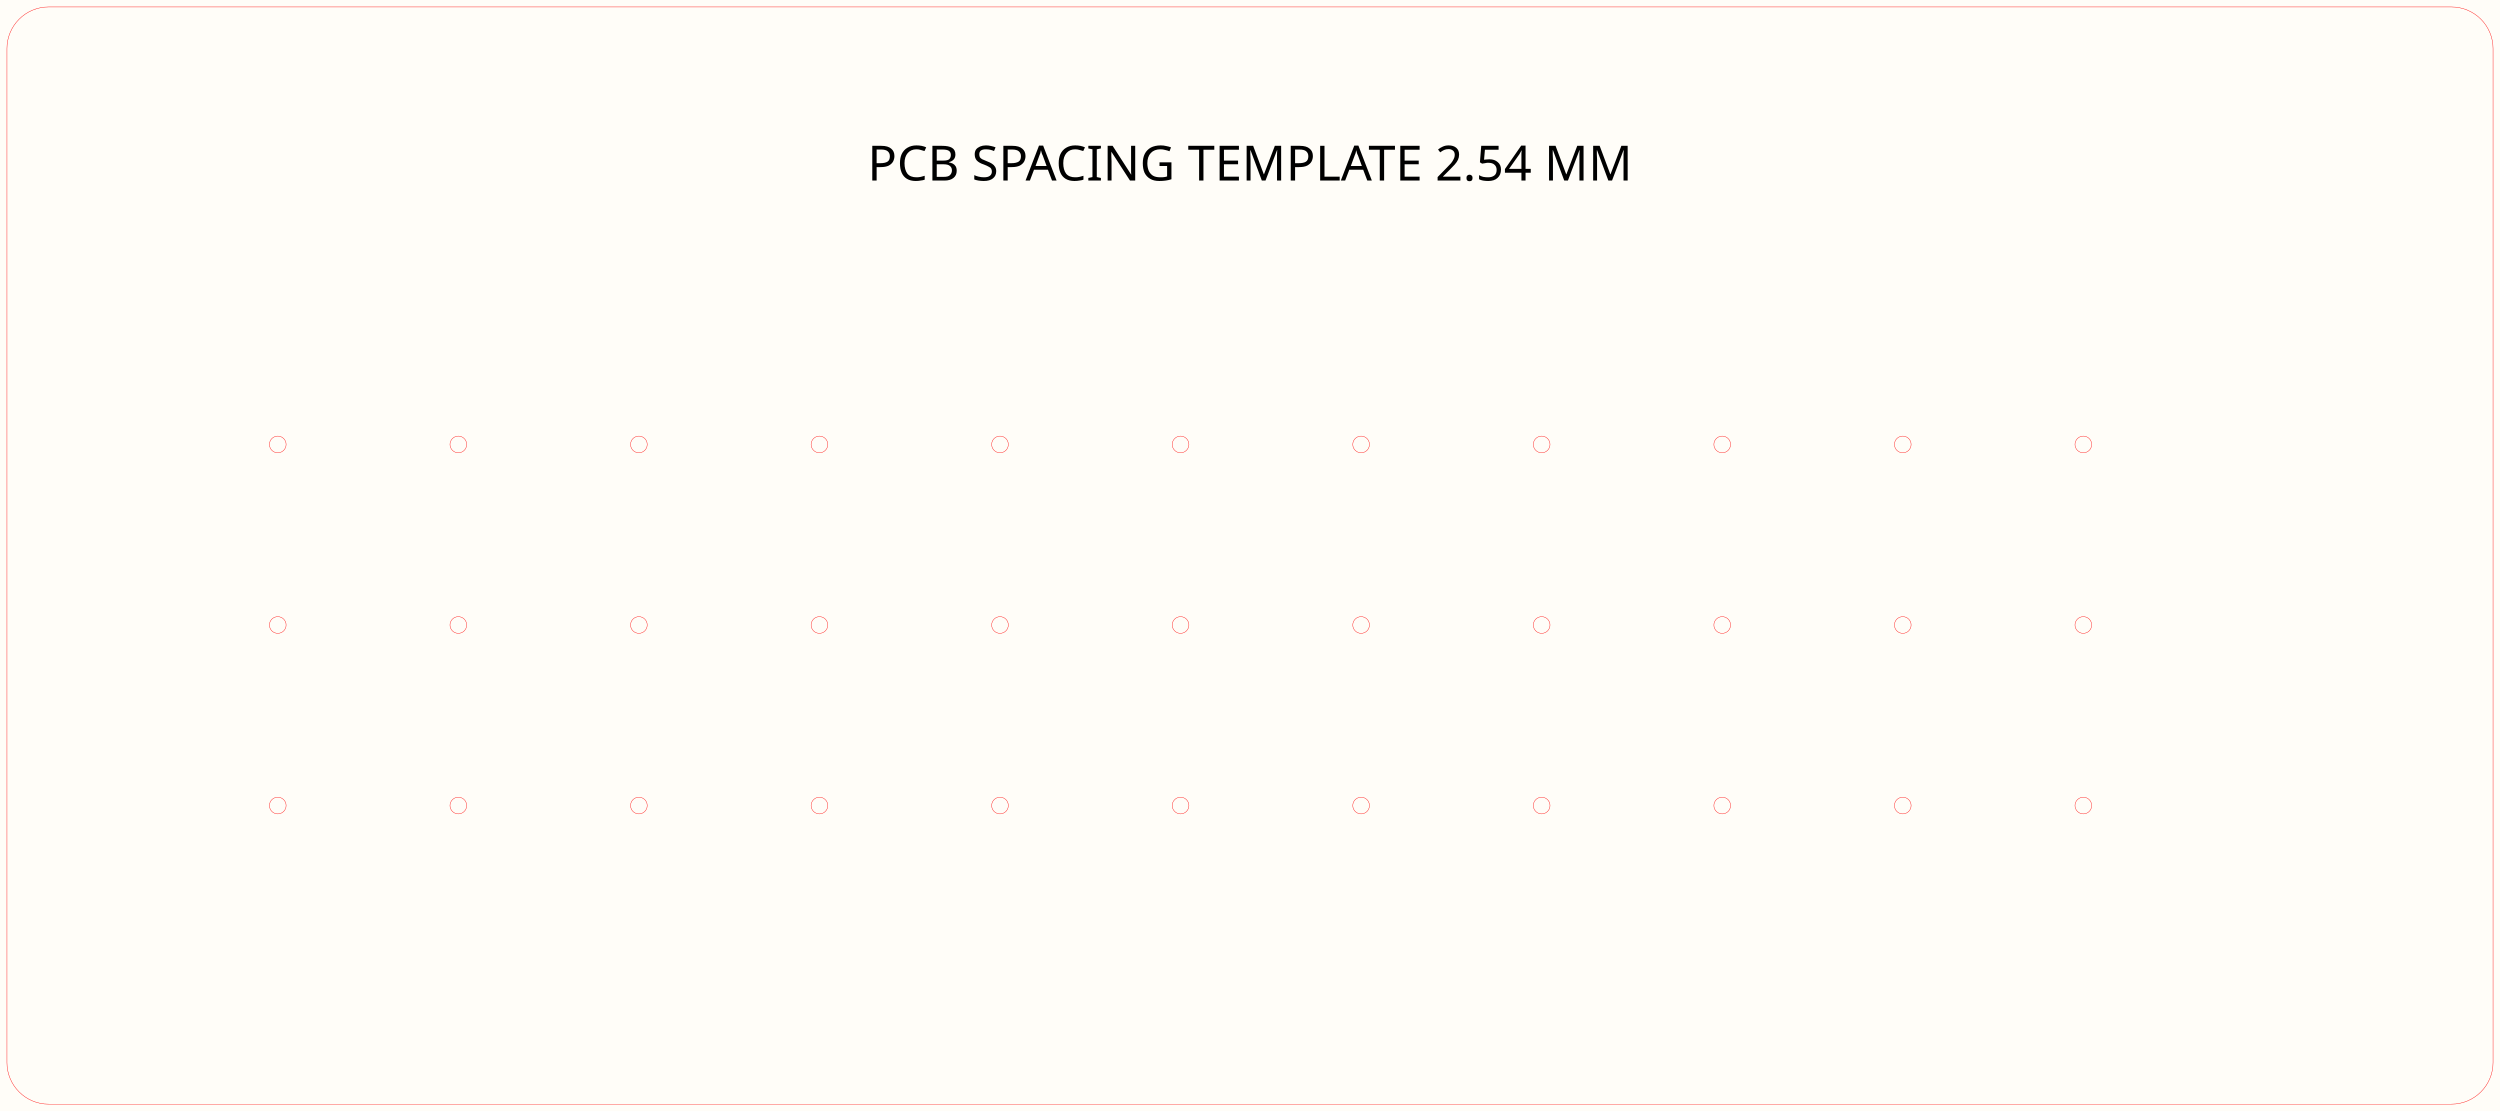
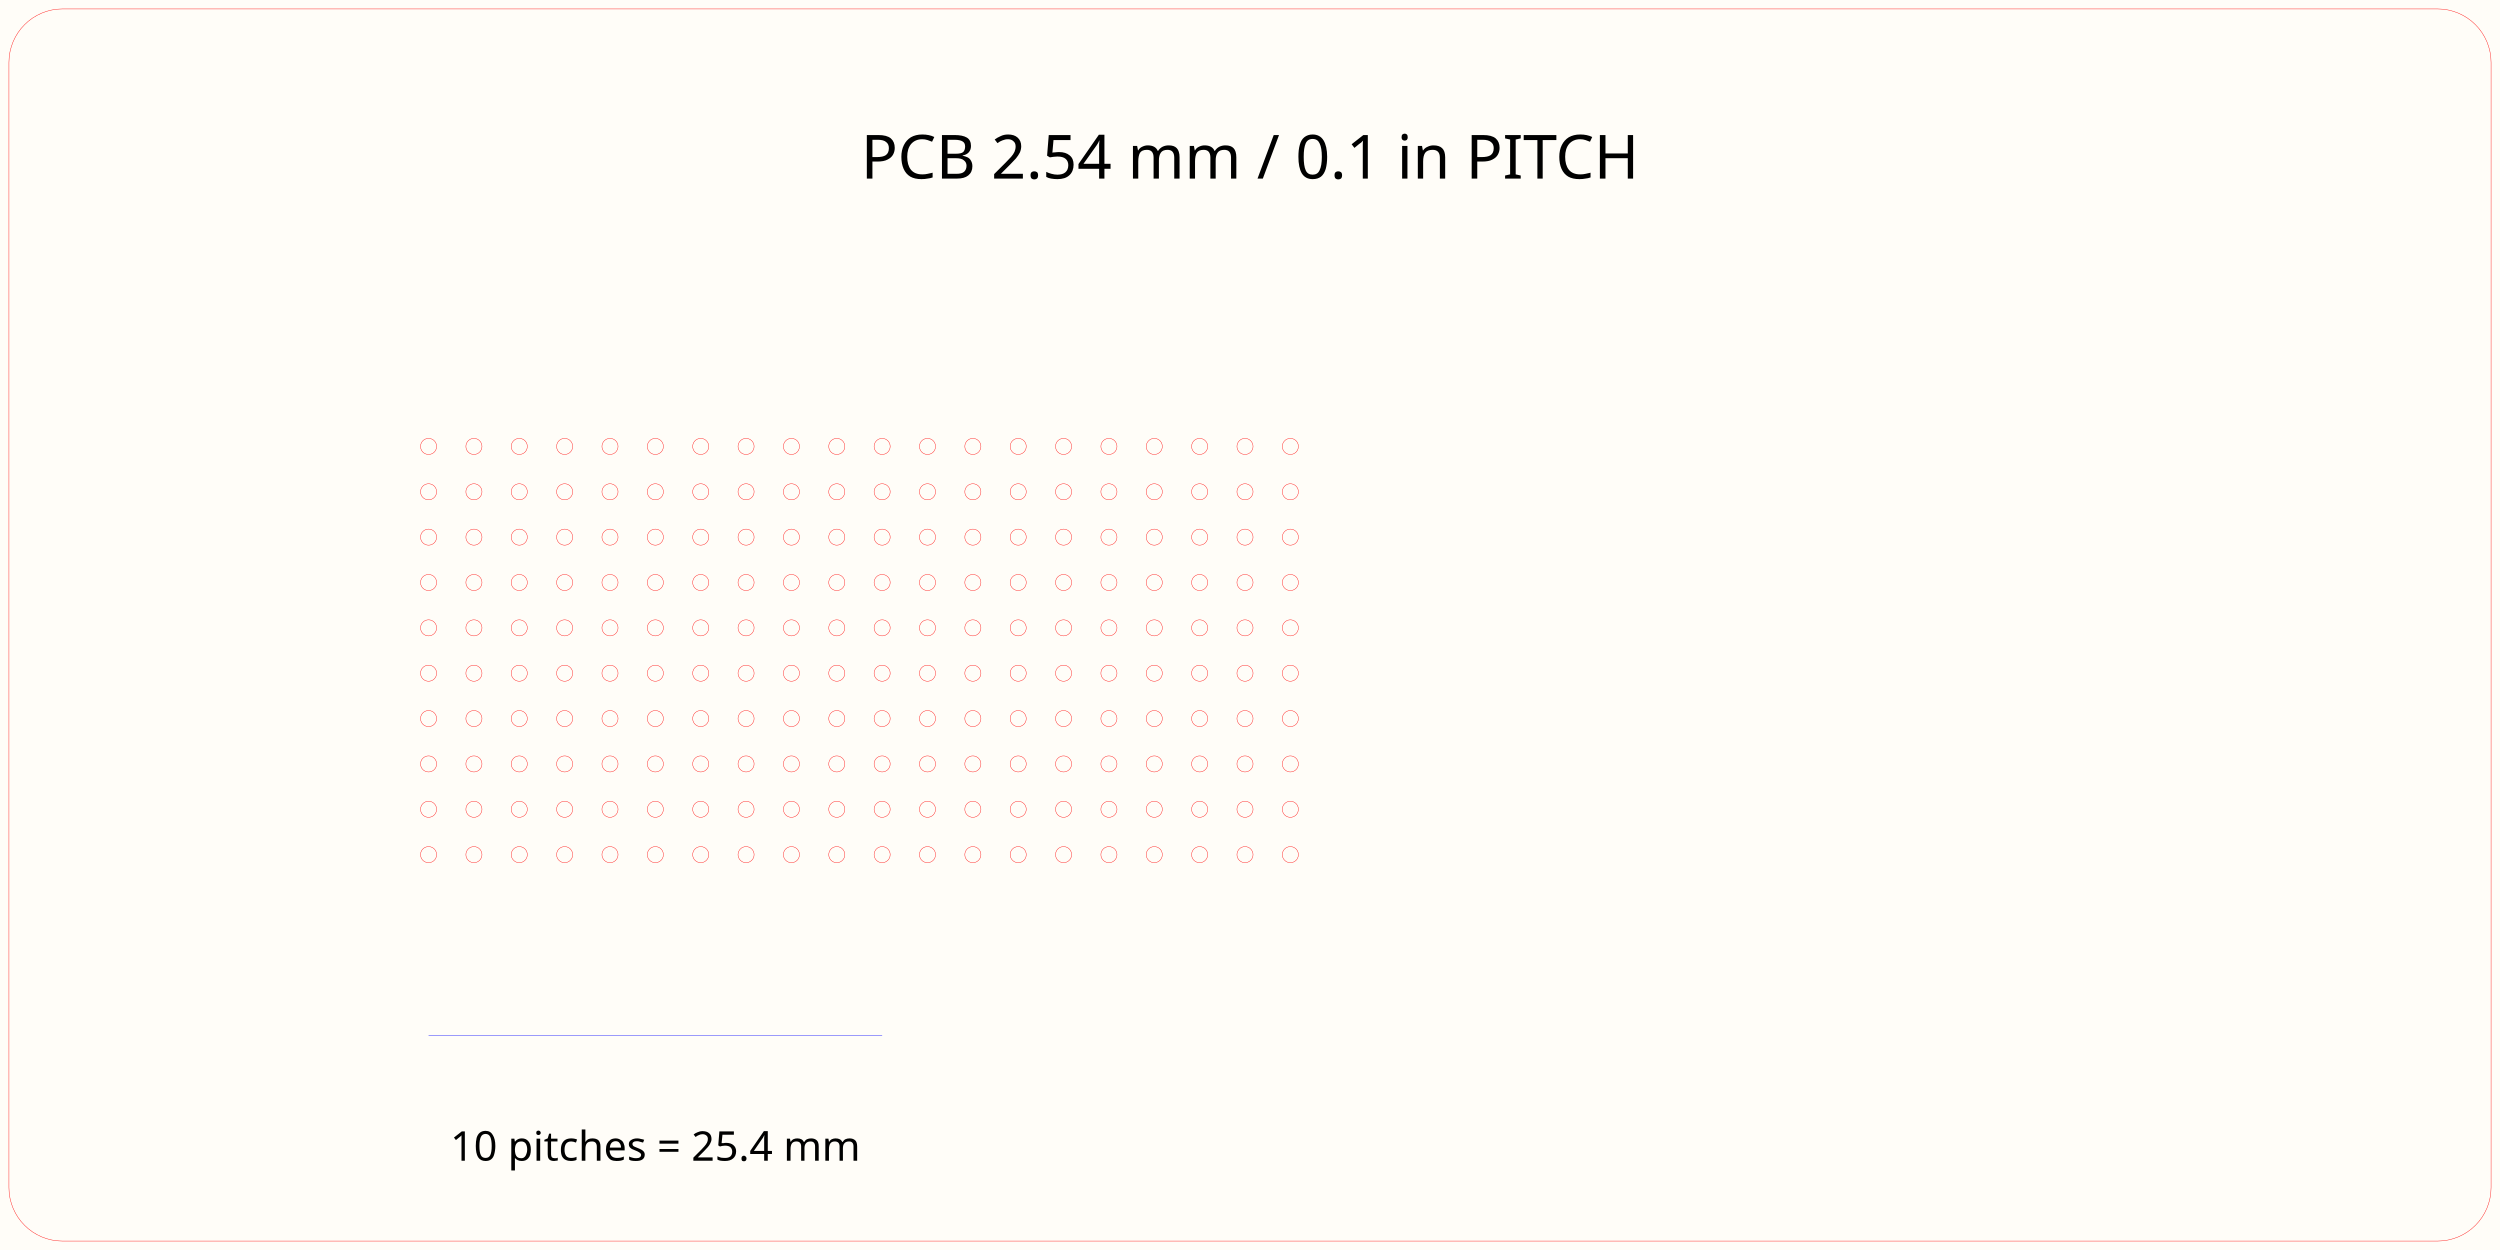
- <svg xmlns="http://www.w3.org/2000/svg" width="640" height="284.444" viewBox="0 0 180 80">
-   <rect x="0" y="0" width="180" height="80" fill="#fffdf8" />
+ <svg xmlns="http://www.w3.org/2000/svg" width="640" height="320" viewBox="0 0 140 70">
+   <rect x="0" y="0" width="140" height="70" fill="#fffdf8" />
  <g id="cut" aria-label="CUT">
-     <rect x="0.5" y="0.5" width="179" height="79" rx="3" ry="3" fill="none" stroke="#ff0000" stroke-width="0.1" vector-effect="non-scaling-stroke" data-operation="CUT" data-closed="true" />
-     <circle cx="20" cy="32" r="0.6" fill="none" stroke="#ff0000" stroke-width="0.1" vector-effect="non-scaling-stroke" data-operation="CUT" data-closed="true" />
-     <circle cx="20" cy="45" r="0.6" fill="none" stroke="#ff0000" stroke-width="0.1" vector-effect="non-scaling-stroke" data-operation="CUT" data-closed="true" />
-     <circle cx="20" cy="58" r="0.6" fill="none" stroke="#ff0000" stroke-width="0.1" vector-effect="non-scaling-stroke" data-operation="CUT" data-closed="true" />
-     <circle cx="33" cy="32" r="0.6" fill="none" stroke="#ff0000" stroke-width="0.1" vector-effect="non-scaling-stroke" data-operation="CUT" data-closed="true" />
-     <circle cx="33" cy="45" r="0.6" fill="none" stroke="#ff0000" stroke-width="0.1" vector-effect="non-scaling-stroke" data-operation="CUT" data-closed="true" />
-     <circle cx="33" cy="58" r="0.6" fill="none" stroke="#ff0000" stroke-width="0.1" vector-effect="non-scaling-stroke" data-operation="CUT" data-closed="true" />
-     <circle cx="46" cy="32" r="0.6" fill="none" stroke="#ff0000" stroke-width="0.1" vector-effect="non-scaling-stroke" data-operation="CUT" data-closed="true" />
-     <circle cx="46" cy="45" r="0.6" fill="none" stroke="#ff0000" stroke-width="0.1" vector-effect="non-scaling-stroke" data-operation="CUT" data-closed="true" />
-     <circle cx="46" cy="58" r="0.6" fill="none" stroke="#ff0000" stroke-width="0.1" vector-effect="non-scaling-stroke" data-operation="CUT" data-closed="true" />
-     <circle cx="59" cy="32" r="0.6" fill="none" stroke="#ff0000" stroke-width="0.1" vector-effect="non-scaling-stroke" data-operation="CUT" data-closed="true" />
-     <circle cx="59" cy="45" r="0.6" fill="none" stroke="#ff0000" stroke-width="0.1" vector-effect="non-scaling-stroke" data-operation="CUT" data-closed="true" />
-     <circle cx="59" cy="58" r="0.6" fill="none" stroke="#ff0000" stroke-width="0.1" vector-effect="non-scaling-stroke" data-operation="CUT" data-closed="true" />
-     <circle cx="72" cy="32" r="0.6" fill="none" stroke="#ff0000" stroke-width="0.1" vector-effect="non-scaling-stroke" data-operation="CUT" data-closed="true" />
-     <circle cx="72" cy="45" r="0.6" fill="none" stroke="#ff0000" stroke-width="0.1" vector-effect="non-scaling-stroke" data-operation="CUT" data-closed="true" />
-     <circle cx="72" cy="58" r="0.6" fill="none" stroke="#ff0000" stroke-width="0.1" vector-effect="non-scaling-stroke" data-operation="CUT" data-closed="true" />
-     <circle cx="85" cy="32" r="0.6" fill="none" stroke="#ff0000" stroke-width="0.1" vector-effect="non-scaling-stroke" data-operation="CUT" data-closed="true" />
-     <circle cx="85" cy="45" r="0.6" fill="none" stroke="#ff0000" stroke-width="0.1" vector-effect="non-scaling-stroke" data-operation="CUT" data-closed="true" />
-     <circle cx="85" cy="58" r="0.6" fill="none" stroke="#ff0000" stroke-width="0.1" vector-effect="non-scaling-stroke" data-operation="CUT" data-closed="true" />
-     <circle cx="98" cy="32" r="0.6" fill="none" stroke="#ff0000" stroke-width="0.1" vector-effect="non-scaling-stroke" data-operation="CUT" data-closed="true" />
-     <circle cx="98" cy="45" r="0.6" fill="none" stroke="#ff0000" stroke-width="0.1" vector-effect="non-scaling-stroke" data-operation="CUT" data-closed="true" />
-     <circle cx="98" cy="58" r="0.6" fill="none" stroke="#ff0000" stroke-width="0.1" vector-effect="non-scaling-stroke" data-operation="CUT" data-closed="true" />
-     <circle cx="111" cy="32" r="0.6" fill="none" stroke="#ff0000" stroke-width="0.1" vector-effect="non-scaling-stroke" data-operation="CUT" data-closed="true" />
-     <circle cx="111" cy="45" r="0.6" fill="none" stroke="#ff0000" stroke-width="0.1" vector-effect="non-scaling-stroke" data-operation="CUT" data-closed="true" />
-     <circle cx="111" cy="58" r="0.6" fill="none" stroke="#ff0000" stroke-width="0.1" vector-effect="non-scaling-stroke" data-operation="CUT" data-closed="true" />
-     <circle cx="124" cy="32" r="0.6" fill="none" stroke="#ff0000" stroke-width="0.1" vector-effect="non-scaling-stroke" data-operation="CUT" data-closed="true" />
-     <circle cx="124" cy="45" r="0.6" fill="none" stroke="#ff0000" stroke-width="0.1" vector-effect="non-scaling-stroke" data-operation="CUT" data-closed="true" />
-     <circle cx="124" cy="58" r="0.6" fill="none" stroke="#ff0000" stroke-width="0.1" vector-effect="non-scaling-stroke" data-operation="CUT" data-closed="true" />
-     <circle cx="137" cy="32" r="0.6" fill="none" stroke="#ff0000" stroke-width="0.1" vector-effect="non-scaling-stroke" data-operation="CUT" data-closed="true" />
-     <circle cx="137" cy="45" r="0.6" fill="none" stroke="#ff0000" stroke-width="0.1" vector-effect="non-scaling-stroke" data-operation="CUT" data-closed="true" />
-     <circle cx="137" cy="58" r="0.6" fill="none" stroke="#ff0000" stroke-width="0.1" vector-effect="non-scaling-stroke" data-operation="CUT" data-closed="true" />
-     <circle cx="150" cy="32" r="0.6" fill="none" stroke="#ff0000" stroke-width="0.1" vector-effect="non-scaling-stroke" data-operation="CUT" data-closed="true" />
-     <circle cx="150" cy="45" r="0.6" fill="none" stroke="#ff0000" stroke-width="0.1" vector-effect="non-scaling-stroke" data-operation="CUT" data-closed="true" />
-     <circle cx="150" cy="58" r="0.6" fill="none" stroke="#ff0000" stroke-width="0.1" vector-effect="non-scaling-stroke" data-operation="CUT" data-closed="true" />
+     <rect x="0.5" y="0.5" width="139" height="69" rx="3" ry="3" fill="none" stroke="#ff0000" stroke-width="0.1" vector-effect="non-scaling-stroke" data-operation="CUT" data-closed="true" />
+     <circle cx="24" cy="25" r="0.45" fill="none" stroke="#ff0000" stroke-width="0.1" vector-effect="non-scaling-stroke" data-operation="CUT" data-closed="true" />
+     <circle cx="24" cy="27.54" r="0.45" fill="none" stroke="#ff0000" stroke-width="0.1" vector-effect="non-scaling-stroke" data-operation="CUT" data-closed="true" />
+     <circle cx="24" cy="30.08" r="0.45" fill="none" stroke="#ff0000" stroke-width="0.1" vector-effect="non-scaling-stroke" data-operation="CUT" data-closed="true" />
+     <circle cx="24" cy="32.62" r="0.45" fill="none" stroke="#ff0000" stroke-width="0.1" vector-effect="non-scaling-stroke" data-operation="CUT" data-closed="true" />
+     <circle cx="24" cy="35.16" r="0.45" fill="none" stroke="#ff0000" stroke-width="0.1" vector-effect="non-scaling-stroke" data-operation="CUT" data-closed="true" />
+     <circle cx="24" cy="37.7" r="0.45" fill="none" stroke="#ff0000" stroke-width="0.1" vector-effect="non-scaling-stroke" data-operation="CUT" data-closed="true" />
+     <circle cx="24" cy="40.24" r="0.45" fill="none" stroke="#ff0000" stroke-width="0.1" vector-effect="non-scaling-stroke" data-operation="CUT" data-closed="true" />
+     <circle cx="24" cy="42.78" r="0.45" fill="none" stroke="#ff0000" stroke-width="0.1" vector-effect="non-scaling-stroke" data-operation="CUT" data-closed="true" />
+     <circle cx="24" cy="45.32" r="0.45" fill="none" stroke="#ff0000" stroke-width="0.1" vector-effect="non-scaling-stroke" data-operation="CUT" data-closed="true" />
+     <circle cx="24" cy="47.86" r="0.45" fill="none" stroke="#ff0000" stroke-width="0.1" vector-effect="non-scaling-stroke" data-operation="CUT" data-closed="true" />
+     <circle cx="26.54" cy="25" r="0.45" fill="none" stroke="#ff0000" stroke-width="0.1" vector-effect="non-scaling-stroke" data-operation="CUT" data-closed="true" />
+     <circle cx="26.54" cy="27.54" r="0.45" fill="none" stroke="#ff0000" stroke-width="0.1" vector-effect="non-scaling-stroke" data-operation="CUT" data-closed="true" />
+     <circle cx="26.54" cy="30.08" r="0.45" fill="none" stroke="#ff0000" stroke-width="0.1" vector-effect="non-scaling-stroke" data-operation="CUT" data-closed="true" />
+     <circle cx="26.54" cy="32.62" r="0.45" fill="none" stroke="#ff0000" stroke-width="0.1" vector-effect="non-scaling-stroke" data-operation="CUT" data-closed="true" />
+     <circle cx="26.54" cy="35.16" r="0.45" fill="none" stroke="#ff0000" stroke-width="0.1" vector-effect="non-scaling-stroke" data-operation="CUT" data-closed="true" />
+     <circle cx="26.54" cy="37.7" r="0.45" fill="none" stroke="#ff0000" stroke-width="0.1" vector-effect="non-scaling-stroke" data-operation="CUT" data-closed="true" />
+     <circle cx="26.54" cy="40.24" r="0.45" fill="none" stroke="#ff0000" stroke-width="0.1" vector-effect="non-scaling-stroke" data-operation="CUT" data-closed="true" />
+     <circle cx="26.54" cy="42.78" r="0.45" fill="none" stroke="#ff0000" stroke-width="0.1" vector-effect="non-scaling-stroke" data-operation="CUT" data-closed="true" />
+     <circle cx="26.54" cy="45.32" r="0.45" fill="none" stroke="#ff0000" stroke-width="0.1" vector-effect="non-scaling-stroke" data-operation="CUT" data-closed="true" />
+     <circle cx="26.54" cy="47.86" r="0.45" fill="none" stroke="#ff0000" stroke-width="0.1" vector-effect="non-scaling-stroke" data-operation="CUT" data-closed="true" />
+     <circle cx="29.08" cy="25" r="0.45" fill="none" stroke="#ff0000" stroke-width="0.1" vector-effect="non-scaling-stroke" data-operation="CUT" data-closed="true" />
+     <circle cx="29.08" cy="27.54" r="0.45" fill="none" stroke="#ff0000" stroke-width="0.1" vector-effect="non-scaling-stroke" data-operation="CUT" data-closed="true" />
+     <circle cx="29.08" cy="30.08" r="0.45" fill="none" stroke="#ff0000" stroke-width="0.1" vector-effect="non-scaling-stroke" data-operation="CUT" data-closed="true" />
+     <circle cx="29.08" cy="32.62" r="0.45" fill="none" stroke="#ff0000" stroke-width="0.1" vector-effect="non-scaling-stroke" data-operation="CUT" data-closed="true" />
+     <circle cx="29.08" cy="35.16" r="0.45" fill="none" stroke="#ff0000" stroke-width="0.1" vector-effect="non-scaling-stroke" data-operation="CUT" data-closed="true" />
+     <circle cx="29.08" cy="37.7" r="0.45" fill="none" stroke="#ff0000" stroke-width="0.1" vector-effect="non-scaling-stroke" data-operation="CUT" data-closed="true" />
+     <circle cx="29.08" cy="40.24" r="0.45" fill="none" stroke="#ff0000" stroke-width="0.1" vector-effect="non-scaling-stroke" data-operation="CUT" data-closed="true" />
+     <circle cx="29.08" cy="42.78" r="0.45" fill="none" stroke="#ff0000" stroke-width="0.1" vector-effect="non-scaling-stroke" data-operation="CUT" data-closed="true" />
+     <circle cx="29.08" cy="45.32" r="0.45" fill="none" stroke="#ff0000" stroke-width="0.1" vector-effect="non-scaling-stroke" data-operation="CUT" data-closed="true" />
+     <circle cx="29.08" cy="47.86" r="0.45" fill="none" stroke="#ff0000" stroke-width="0.1" vector-effect="non-scaling-stroke" data-operation="CUT" data-closed="true" />
+     <circle cx="31.62" cy="25" r="0.45" fill="none" stroke="#ff0000" stroke-width="0.1" vector-effect="non-scaling-stroke" data-operation="CUT" data-closed="true" />
+     <circle cx="31.62" cy="27.54" r="0.45" fill="none" stroke="#ff0000" stroke-width="0.1" vector-effect="non-scaling-stroke" data-operation="CUT" data-closed="true" />
+     <circle cx="31.62" cy="30.08" r="0.45" fill="none" stroke="#ff0000" stroke-width="0.1" vector-effect="non-scaling-stroke" data-operation="CUT" data-closed="true" />
+     <circle cx="31.62" cy="32.62" r="0.45" fill="none" stroke="#ff0000" stroke-width="0.1" vector-effect="non-scaling-stroke" data-operation="CUT" data-closed="true" />
+     <circle cx="31.62" cy="35.16" r="0.45" fill="none" stroke="#ff0000" stroke-width="0.1" vector-effect="non-scaling-stroke" data-operation="CUT" data-closed="true" />
+     <circle cx="31.62" cy="37.7" r="0.45" fill="none" stroke="#ff0000" stroke-width="0.1" vector-effect="non-scaling-stroke" data-operation="CUT" data-closed="true" />
+     <circle cx="31.62" cy="40.24" r="0.45" fill="none" stroke="#ff0000" stroke-width="0.1" vector-effect="non-scaling-stroke" data-operation="CUT" data-closed="true" />
+     <circle cx="31.62" cy="42.78" r="0.45" fill="none" stroke="#ff0000" stroke-width="0.1" vector-effect="non-scaling-stroke" data-operation="CUT" data-closed="true" />
+     <circle cx="31.62" cy="45.32" r="0.45" fill="none" stroke="#ff0000" stroke-width="0.1" vector-effect="non-scaling-stroke" data-operation="CUT" data-closed="true" />
+     <circle cx="31.62" cy="47.86" r="0.45" fill="none" stroke="#ff0000" stroke-width="0.1" vector-effect="non-scaling-stroke" data-operation="CUT" data-closed="true" />
+     <circle cx="34.16" cy="25" r="0.45" fill="none" stroke="#ff0000" stroke-width="0.1" vector-effect="non-scaling-stroke" data-operation="CUT" data-closed="true" />
+     <circle cx="34.16" cy="27.54" r="0.45" fill="none" stroke="#ff0000" stroke-width="0.1" vector-effect="non-scaling-stroke" data-operation="CUT" data-closed="true" />
+     <circle cx="34.16" cy="30.08" r="0.45" fill="none" stroke="#ff0000" stroke-width="0.1" vector-effect="non-scaling-stroke" data-operation="CUT" data-closed="true" />
+     <circle cx="34.16" cy="32.62" r="0.45" fill="none" stroke="#ff0000" stroke-width="0.1" vector-effect="non-scaling-stroke" data-operation="CUT" data-closed="true" />
+     <circle cx="34.16" cy="35.16" r="0.45" fill="none" stroke="#ff0000" stroke-width="0.1" vector-effect="non-scaling-stroke" data-operation="CUT" data-closed="true" />
+     <circle cx="34.16" cy="37.7" r="0.45" fill="none" stroke="#ff0000" stroke-width="0.1" vector-effect="non-scaling-stroke" data-operation="CUT" data-closed="true" />
+     <circle cx="34.16" cy="40.24" r="0.45" fill="none" stroke="#ff0000" stroke-width="0.1" vector-effect="non-scaling-stroke" data-operation="CUT" data-closed="true" />
+     <circle cx="34.16" cy="42.78" r="0.45" fill="none" stroke="#ff0000" stroke-width="0.1" vector-effect="non-scaling-stroke" data-operation="CUT" data-closed="true" />
+     <circle cx="34.16" cy="45.32" r="0.45" fill="none" stroke="#ff0000" stroke-width="0.1" vector-effect="non-scaling-stroke" data-operation="CUT" data-closed="true" />
+     <circle cx="34.16" cy="47.86" r="0.45" fill="none" stroke="#ff0000" stroke-width="0.1" vector-effect="non-scaling-stroke" data-operation="CUT" data-closed="true" />
+     <circle cx="36.7" cy="25" r="0.45" fill="none" stroke="#ff0000" stroke-width="0.1" vector-effect="non-scaling-stroke" data-operation="CUT" data-closed="true" />
+     <circle cx="36.7" cy="27.54" r="0.45" fill="none" stroke="#ff0000" stroke-width="0.1" vector-effect="non-scaling-stroke" data-operation="CUT" data-closed="true" />
+     <circle cx="36.7" cy="30.08" r="0.45" fill="none" stroke="#ff0000" stroke-width="0.1" vector-effect="non-scaling-stroke" data-operation="CUT" data-closed="true" />
+     <circle cx="36.7" cy="32.62" r="0.45" fill="none" stroke="#ff0000" stroke-width="0.1" vector-effect="non-scaling-stroke" data-operation="CUT" data-closed="true" />
+     <circle cx="36.7" cy="35.16" r="0.45" fill="none" stroke="#ff0000" stroke-width="0.1" vector-effect="non-scaling-stroke" data-operation="CUT" data-closed="true" />
+     <circle cx="36.7" cy="37.7" r="0.45" fill="none" stroke="#ff0000" stroke-width="0.1" vector-effect="non-scaling-stroke" data-operation="CUT" data-closed="true" />
+     <circle cx="36.7" cy="40.24" r="0.45" fill="none" stroke="#ff0000" stroke-width="0.1" vector-effect="non-scaling-stroke" data-operation="CUT" data-closed="true" />
+     <circle cx="36.7" cy="42.78" r="0.45" fill="none" stroke="#ff0000" stroke-width="0.1" vector-effect="non-scaling-stroke" data-operation="CUT" data-closed="true" />
+     <circle cx="36.7" cy="45.32" r="0.45" fill="none" stroke="#ff0000" stroke-width="0.1" vector-effect="non-scaling-stroke" data-operation="CUT" data-closed="true" />
+     <circle cx="36.7" cy="47.86" r="0.45" fill="none" stroke="#ff0000" stroke-width="0.1" vector-effect="non-scaling-stroke" data-operation="CUT" data-closed="true" />
+     <circle cx="39.24" cy="25" r="0.45" fill="none" stroke="#ff0000" stroke-width="0.1" vector-effect="non-scaling-stroke" data-operation="CUT" data-closed="true" />
+     <circle cx="39.24" cy="27.54" r="0.45" fill="none" stroke="#ff0000" stroke-width="0.1" vector-effect="non-scaling-stroke" data-operation="CUT" data-closed="true" />
+     <circle cx="39.24" cy="30.08" r="0.45" fill="none" stroke="#ff0000" stroke-width="0.1" vector-effect="non-scaling-stroke" data-operation="CUT" data-closed="true" />
+     <circle cx="39.24" cy="32.62" r="0.45" fill="none" stroke="#ff0000" stroke-width="0.1" vector-effect="non-scaling-stroke" data-operation="CUT" data-closed="true" />
+     <circle cx="39.24" cy="35.16" r="0.45" fill="none" stroke="#ff0000" stroke-width="0.1" vector-effect="non-scaling-stroke" data-operation="CUT" data-closed="true" />
+     <circle cx="39.24" cy="37.7" r="0.45" fill="none" stroke="#ff0000" stroke-width="0.1" vector-effect="non-scaling-stroke" data-operation="CUT" data-closed="true" />
+     <circle cx="39.24" cy="40.24" r="0.45" fill="none" stroke="#ff0000" stroke-width="0.1" vector-effect="non-scaling-stroke" data-operation="CUT" data-closed="true" />
+     <circle cx="39.24" cy="42.78" r="0.45" fill="none" stroke="#ff0000" stroke-width="0.1" vector-effect="non-scaling-stroke" data-operation="CUT" data-closed="true" />
+     <circle cx="39.24" cy="45.32" r="0.45" fill="none" stroke="#ff0000" stroke-width="0.1" vector-effect="non-scaling-stroke" data-operation="CUT" data-closed="true" />
+     <circle cx="39.24" cy="47.86" r="0.45" fill="none" stroke="#ff0000" stroke-width="0.1" vector-effect="non-scaling-stroke" data-operation="CUT" data-closed="true" />
+     <circle cx="41.78" cy="25" r="0.45" fill="none" stroke="#ff0000" stroke-width="0.1" vector-effect="non-scaling-stroke" data-operation="CUT" data-closed="true" />
+     <circle cx="41.78" cy="27.54" r="0.45" fill="none" stroke="#ff0000" stroke-width="0.1" vector-effect="non-scaling-stroke" data-operation="CUT" data-closed="true" />
+     <circle cx="41.78" cy="30.08" r="0.45" fill="none" stroke="#ff0000" stroke-width="0.1" vector-effect="non-scaling-stroke" data-operation="CUT" data-closed="true" />
+     <circle cx="41.78" cy="32.62" r="0.45" fill="none" stroke="#ff0000" stroke-width="0.1" vector-effect="non-scaling-stroke" data-operation="CUT" data-closed="true" />
+     <circle cx="41.78" cy="35.16" r="0.45" fill="none" stroke="#ff0000" stroke-width="0.1" vector-effect="non-scaling-stroke" data-operation="CUT" data-closed="true" />
+     <circle cx="41.78" cy="37.7" r="0.45" fill="none" stroke="#ff0000" stroke-width="0.1" vector-effect="non-scaling-stroke" data-operation="CUT" data-closed="true" />
+     <circle cx="41.78" cy="40.24" r="0.45" fill="none" stroke="#ff0000" stroke-width="0.1" vector-effect="non-scaling-stroke" data-operation="CUT" data-closed="true" />
+     <circle cx="41.78" cy="42.78" r="0.45" fill="none" stroke="#ff0000" stroke-width="0.1" vector-effect="non-scaling-stroke" data-operation="CUT" data-closed="true" />
+     <circle cx="41.78" cy="45.32" r="0.45" fill="none" stroke="#ff0000" stroke-width="0.1" vector-effect="non-scaling-stroke" data-operation="CUT" data-closed="true" />
+     <circle cx="41.78" cy="47.86" r="0.45" fill="none" stroke="#ff0000" stroke-width="0.1" vector-effect="non-scaling-stroke" data-operation="CUT" data-closed="true" />
+     <circle cx="44.32" cy="25" r="0.45" fill="none" stroke="#ff0000" stroke-width="0.1" vector-effect="non-scaling-stroke" data-operation="CUT" data-closed="true" />
+     <circle cx="44.32" cy="27.54" r="0.45" fill="none" stroke="#ff0000" stroke-width="0.1" vector-effect="non-scaling-stroke" data-operation="CUT" data-closed="true" />
+     <circle cx="44.32" cy="30.08" r="0.45" fill="none" stroke="#ff0000" stroke-width="0.1" vector-effect="non-scaling-stroke" data-operation="CUT" data-closed="true" />
+     <circle cx="44.32" cy="32.62" r="0.45" fill="none" stroke="#ff0000" stroke-width="0.1" vector-effect="non-scaling-stroke" data-operation="CUT" data-closed="true" />
+     <circle cx="44.32" cy="35.16" r="0.45" fill="none" stroke="#ff0000" stroke-width="0.1" vector-effect="non-scaling-stroke" data-operation="CUT" data-closed="true" />
+     <circle cx="44.32" cy="37.7" r="0.45" fill="none" stroke="#ff0000" stroke-width="0.1" vector-effect="non-scaling-stroke" data-operation="CUT" data-closed="true" />
+     <circle cx="44.32" cy="40.24" r="0.45" fill="none" stroke="#ff0000" stroke-width="0.1" vector-effect="non-scaling-stroke" data-operation="CUT" data-closed="true" />
+     <circle cx="44.32" cy="42.78" r="0.45" fill="none" stroke="#ff0000" stroke-width="0.1" vector-effect="non-scaling-stroke" data-operation="CUT" data-closed="true" />
+     <circle cx="44.32" cy="45.32" r="0.45" fill="none" stroke="#ff0000" stroke-width="0.1" vector-effect="non-scaling-stroke" data-operation="CUT" data-closed="true" />
+     <circle cx="44.32" cy="47.86" r="0.45" fill="none" stroke="#ff0000" stroke-width="0.1" vector-effect="non-scaling-stroke" data-operation="CUT" data-closed="true" />
+     <circle cx="46.86" cy="25" r="0.45" fill="none" stroke="#ff0000" stroke-width="0.1" vector-effect="non-scaling-stroke" data-operation="CUT" data-closed="true" />
+     <circle cx="46.86" cy="27.54" r="0.45" fill="none" stroke="#ff0000" stroke-width="0.1" vector-effect="non-scaling-stroke" data-operation="CUT" data-closed="true" />
+     <circle cx="46.86" cy="30.08" r="0.45" fill="none" stroke="#ff0000" stroke-width="0.1" vector-effect="non-scaling-stroke" data-operation="CUT" data-closed="true" />
+     <circle cx="46.86" cy="32.62" r="0.45" fill="none" stroke="#ff0000" stroke-width="0.1" vector-effect="non-scaling-stroke" data-operation="CUT" data-closed="true" />
+     <circle cx="46.86" cy="35.16" r="0.45" fill="none" stroke="#ff0000" stroke-width="0.1" vector-effect="non-scaling-stroke" data-operation="CUT" data-closed="true" />
+     <circle cx="46.86" cy="37.7" r="0.45" fill="none" stroke="#ff0000" stroke-width="0.1" vector-effect="non-scaling-stroke" data-operation="CUT" data-closed="true" />
+     <circle cx="46.86" cy="40.24" r="0.45" fill="none" stroke="#ff0000" stroke-width="0.1" vector-effect="non-scaling-stroke" data-operation="CUT" data-closed="true" />
+     <circle cx="46.86" cy="42.78" r="0.45" fill="none" stroke="#ff0000" stroke-width="0.1" vector-effect="non-scaling-stroke" data-operation="CUT" data-closed="true" />
+     <circle cx="46.86" cy="45.32" r="0.45" fill="none" stroke="#ff0000" stroke-width="0.1" vector-effect="non-scaling-stroke" data-operation="CUT" data-closed="true" />
+     <circle cx="46.86" cy="47.86" r="0.45" fill="none" stroke="#ff0000" stroke-width="0.1" vector-effect="non-scaling-stroke" data-operation="CUT" data-closed="true" />
+     <circle cx="49.4" cy="25" r="0.45" fill="none" stroke="#ff0000" stroke-width="0.1" vector-effect="non-scaling-stroke" data-operation="CUT" data-closed="true" />
+     <circle cx="49.4" cy="27.54" r="0.45" fill="none" stroke="#ff0000" stroke-width="0.1" vector-effect="non-scaling-stroke" data-operation="CUT" data-closed="true" />
+     <circle cx="49.4" cy="30.08" r="0.45" fill="none" stroke="#ff0000" stroke-width="0.1" vector-effect="non-scaling-stroke" data-operation="CUT" data-closed="true" />
+     <circle cx="49.4" cy="32.62" r="0.45" fill="none" stroke="#ff0000" stroke-width="0.1" vector-effect="non-scaling-stroke" data-operation="CUT" data-closed="true" />
+     <circle cx="49.4" cy="35.16" r="0.45" fill="none" stroke="#ff0000" stroke-width="0.1" vector-effect="non-scaling-stroke" data-operation="CUT" data-closed="true" />
+     <circle cx="49.4" cy="37.7" r="0.45" fill="none" stroke="#ff0000" stroke-width="0.1" vector-effect="non-scaling-stroke" data-operation="CUT" data-closed="true" />
+     <circle cx="49.4" cy="40.24" r="0.45" fill="none" stroke="#ff0000" stroke-width="0.1" vector-effect="non-scaling-stroke" data-operation="CUT" data-closed="true" />
+     <circle cx="49.4" cy="42.78" r="0.45" fill="none" stroke="#ff0000" stroke-width="0.1" vector-effect="non-scaling-stroke" data-operation="CUT" data-closed="true" />
+     <circle cx="49.4" cy="45.32" r="0.45" fill="none" stroke="#ff0000" stroke-width="0.1" vector-effect="non-scaling-stroke" data-operation="CUT" data-closed="true" />
+     <circle cx="49.4" cy="47.86" r="0.45" fill="none" stroke="#ff0000" stroke-width="0.1" vector-effect="non-scaling-stroke" data-operation="CUT" data-closed="true" />
+     <circle cx="51.94" cy="25" r="0.45" fill="none" stroke="#ff0000" stroke-width="0.1" vector-effect="non-scaling-stroke" data-operation="CUT" data-closed="true" />
+     <circle cx="51.94" cy="27.54" r="0.45" fill="none" stroke="#ff0000" stroke-width="0.1" vector-effect="non-scaling-stroke" data-operation="CUT" data-closed="true" />
+     <circle cx="51.94" cy="30.08" r="0.45" fill="none" stroke="#ff0000" stroke-width="0.1" vector-effect="non-scaling-stroke" data-operation="CUT" data-closed="true" />
+     <circle cx="51.94" cy="32.62" r="0.45" fill="none" stroke="#ff0000" stroke-width="0.1" vector-effect="non-scaling-stroke" data-operation="CUT" data-closed="true" />
+     <circle cx="51.94" cy="35.16" r="0.45" fill="none" stroke="#ff0000" stroke-width="0.1" vector-effect="non-scaling-stroke" data-operation="CUT" data-closed="true" />
+     <circle cx="51.94" cy="37.7" r="0.45" fill="none" stroke="#ff0000" stroke-width="0.1" vector-effect="non-scaling-stroke" data-operation="CUT" data-closed="true" />
+     <circle cx="51.94" cy="40.24" r="0.45" fill="none" stroke="#ff0000" stroke-width="0.1" vector-effect="non-scaling-stroke" data-operation="CUT" data-closed="true" />
+     <circle cx="51.94" cy="42.78" r="0.45" fill="none" stroke="#ff0000" stroke-width="0.1" vector-effect="non-scaling-stroke" data-operation="CUT" data-closed="true" />
+     <circle cx="51.94" cy="45.32" r="0.45" fill="none" stroke="#ff0000" stroke-width="0.1" vector-effect="non-scaling-stroke" data-operation="CUT" data-closed="true" />
+     <circle cx="51.94" cy="47.86" r="0.45" fill="none" stroke="#ff0000" stroke-width="0.1" vector-effect="non-scaling-stroke" data-operation="CUT" data-closed="true" />
+     <circle cx="54.48" cy="25" r="0.45" fill="none" stroke="#ff0000" stroke-width="0.1" vector-effect="non-scaling-stroke" data-operation="CUT" data-closed="true" />
+     <circle cx="54.48" cy="27.54" r="0.45" fill="none" stroke="#ff0000" stroke-width="0.1" vector-effect="non-scaling-stroke" data-operation="CUT" data-closed="true" />
+     <circle cx="54.48" cy="30.08" r="0.45" fill="none" stroke="#ff0000" stroke-width="0.1" vector-effect="non-scaling-stroke" data-operation="CUT" data-closed="true" />
+     <circle cx="54.48" cy="32.62" r="0.45" fill="none" stroke="#ff0000" stroke-width="0.1" vector-effect="non-scaling-stroke" data-operation="CUT" data-closed="true" />
+     <circle cx="54.48" cy="35.16" r="0.45" fill="none" stroke="#ff0000" stroke-width="0.1" vector-effect="non-scaling-stroke" data-operation="CUT" data-closed="true" />
+     <circle cx="54.48" cy="37.7" r="0.45" fill="none" stroke="#ff0000" stroke-width="0.1" vector-effect="non-scaling-stroke" data-operation="CUT" data-closed="true" />
+     <circle cx="54.48" cy="40.24" r="0.45" fill="none" stroke="#ff0000" stroke-width="0.1" vector-effect="non-scaling-stroke" data-operation="CUT" data-closed="true" />
+     <circle cx="54.48" cy="42.78" r="0.45" fill="none" stroke="#ff0000" stroke-width="0.1" vector-effect="non-scaling-stroke" data-operation="CUT" data-closed="true" />
+     <circle cx="54.48" cy="45.32" r="0.45" fill="none" stroke="#ff0000" stroke-width="0.1" vector-effect="non-scaling-stroke" data-operation="CUT" data-closed="true" />
+     <circle cx="54.48" cy="47.86" r="0.45" fill="none" stroke="#ff0000" stroke-width="0.1" vector-effect="non-scaling-stroke" data-operation="CUT" data-closed="true" />
+     <circle cx="57.02" cy="25" r="0.45" fill="none" stroke="#ff0000" stroke-width="0.1" vector-effect="non-scaling-stroke" data-operation="CUT" data-closed="true" />
+     <circle cx="57.02" cy="27.54" r="0.45" fill="none" stroke="#ff0000" stroke-width="0.1" vector-effect="non-scaling-stroke" data-operation="CUT" data-closed="true" />
+     <circle cx="57.02" cy="30.08" r="0.45" fill="none" stroke="#ff0000" stroke-width="0.1" vector-effect="non-scaling-stroke" data-operation="CUT" data-closed="true" />
+     <circle cx="57.02" cy="32.62" r="0.45" fill="none" stroke="#ff0000" stroke-width="0.1" vector-effect="non-scaling-stroke" data-operation="CUT" data-closed="true" />
+     <circle cx="57.02" cy="35.16" r="0.45" fill="none" stroke="#ff0000" stroke-width="0.1" vector-effect="non-scaling-stroke" data-operation="CUT" data-closed="true" />
+     <circle cx="57.02" cy="37.7" r="0.45" fill="none" stroke="#ff0000" stroke-width="0.1" vector-effect="non-scaling-stroke" data-operation="CUT" data-closed="true" />
+     <circle cx="57.02" cy="40.24" r="0.45" fill="none" stroke="#ff0000" stroke-width="0.1" vector-effect="non-scaling-stroke" data-operation="CUT" data-closed="true" />
+     <circle cx="57.02" cy="42.78" r="0.45" fill="none" stroke="#ff0000" stroke-width="0.1" vector-effect="non-scaling-stroke" data-operation="CUT" data-closed="true" />
+     <circle cx="57.02" cy="45.32" r="0.45" fill="none" stroke="#ff0000" stroke-width="0.1" vector-effect="non-scaling-stroke" data-operation="CUT" data-closed="true" />
+     <circle cx="57.02" cy="47.86" r="0.45" fill="none" stroke="#ff0000" stroke-width="0.1" vector-effect="non-scaling-stroke" data-operation="CUT" data-closed="true" />
+     <circle cx="59.56" cy="25" r="0.45" fill="none" stroke="#ff0000" stroke-width="0.1" vector-effect="non-scaling-stroke" data-operation="CUT" data-closed="true" />
+     <circle cx="59.56" cy="27.54" r="0.45" fill="none" stroke="#ff0000" stroke-width="0.1" vector-effect="non-scaling-stroke" data-operation="CUT" data-closed="true" />
+     <circle cx="59.56" cy="30.08" r="0.45" fill="none" stroke="#ff0000" stroke-width="0.1" vector-effect="non-scaling-stroke" data-operation="CUT" data-closed="true" />
+     <circle cx="59.56" cy="32.62" r="0.45" fill="none" stroke="#ff0000" stroke-width="0.1" vector-effect="non-scaling-stroke" data-operation="CUT" data-closed="true" />
+     <circle cx="59.56" cy="35.16" r="0.45" fill="none" stroke="#ff0000" stroke-width="0.1" vector-effect="non-scaling-stroke" data-operation="CUT" data-closed="true" />
+     <circle cx="59.56" cy="37.7" r="0.45" fill="none" stroke="#ff0000" stroke-width="0.1" vector-effect="non-scaling-stroke" data-operation="CUT" data-closed="true" />
+     <circle cx="59.56" cy="40.24" r="0.45" fill="none" stroke="#ff0000" stroke-width="0.1" vector-effect="non-scaling-stroke" data-operation="CUT" data-closed="true" />
+     <circle cx="59.56" cy="42.78" r="0.45" fill="none" stroke="#ff0000" stroke-width="0.1" vector-effect="non-scaling-stroke" data-operation="CUT" data-closed="true" />
+     <circle cx="59.56" cy="45.32" r="0.45" fill="none" stroke="#ff0000" stroke-width="0.1" vector-effect="non-scaling-stroke" data-operation="CUT" data-closed="true" />
+     <circle cx="59.56" cy="47.86" r="0.45" fill="none" stroke="#ff0000" stroke-width="0.1" vector-effect="non-scaling-stroke" data-operation="CUT" data-closed="true" />
+     <circle cx="62.1" cy="25" r="0.45" fill="none" stroke="#ff0000" stroke-width="0.1" vector-effect="non-scaling-stroke" data-operation="CUT" data-closed="true" />
+     <circle cx="62.1" cy="27.54" r="0.45" fill="none" stroke="#ff0000" stroke-width="0.1" vector-effect="non-scaling-stroke" data-operation="CUT" data-closed="true" />
+     <circle cx="62.1" cy="30.08" r="0.45" fill="none" stroke="#ff0000" stroke-width="0.1" vector-effect="non-scaling-stroke" data-operation="CUT" data-closed="true" />
+     <circle cx="62.1" cy="32.62" r="0.45" fill="none" stroke="#ff0000" stroke-width="0.1" vector-effect="non-scaling-stroke" data-operation="CUT" data-closed="true" />
+     <circle cx="62.1" cy="35.16" r="0.45" fill="none" stroke="#ff0000" stroke-width="0.1" vector-effect="non-scaling-stroke" data-operation="CUT" data-closed="true" />
+     <circle cx="62.1" cy="37.7" r="0.45" fill="none" stroke="#ff0000" stroke-width="0.1" vector-effect="non-scaling-stroke" data-operation="CUT" data-closed="true" />
+     <circle cx="62.1" cy="40.24" r="0.45" fill="none" stroke="#ff0000" stroke-width="0.1" vector-effect="non-scaling-stroke" data-operation="CUT" data-closed="true" />
+     <circle cx="62.1" cy="42.78" r="0.45" fill="none" stroke="#ff0000" stroke-width="0.1" vector-effect="non-scaling-stroke" data-operation="CUT" data-closed="true" />
+     <circle cx="62.1" cy="45.32" r="0.45" fill="none" stroke="#ff0000" stroke-width="0.1" vector-effect="non-scaling-stroke" data-operation="CUT" data-closed="true" />
+     <circle cx="62.1" cy="47.86" r="0.45" fill="none" stroke="#ff0000" stroke-width="0.1" vector-effect="non-scaling-stroke" data-operation="CUT" data-closed="true" />
+     <circle cx="64.64" cy="25" r="0.45" fill="none" stroke="#ff0000" stroke-width="0.1" vector-effect="non-scaling-stroke" data-operation="CUT" data-closed="true" />
+     <circle cx="64.64" cy="27.54" r="0.45" fill="none" stroke="#ff0000" stroke-width="0.1" vector-effect="non-scaling-stroke" data-operation="CUT" data-closed="true" />
+     <circle cx="64.64" cy="30.08" r="0.45" fill="none" stroke="#ff0000" stroke-width="0.1" vector-effect="non-scaling-stroke" data-operation="CUT" data-closed="true" />
+     <circle cx="64.64" cy="32.62" r="0.45" fill="none" stroke="#ff0000" stroke-width="0.1" vector-effect="non-scaling-stroke" data-operation="CUT" data-closed="true" />
+     <circle cx="64.64" cy="35.16" r="0.45" fill="none" stroke="#ff0000" stroke-width="0.1" vector-effect="non-scaling-stroke" data-operation="CUT" data-closed="true" />
+     <circle cx="64.64" cy="37.7" r="0.45" fill="none" stroke="#ff0000" stroke-width="0.1" vector-effect="non-scaling-stroke" data-operation="CUT" data-closed="true" />
+     <circle cx="64.64" cy="40.24" r="0.45" fill="none" stroke="#ff0000" stroke-width="0.1" vector-effect="non-scaling-stroke" data-operation="CUT" data-closed="true" />
+     <circle cx="64.64" cy="42.78" r="0.45" fill="none" stroke="#ff0000" stroke-width="0.1" vector-effect="non-scaling-stroke" data-operation="CUT" data-closed="true" />
+     <circle cx="64.64" cy="45.32" r="0.45" fill="none" stroke="#ff0000" stroke-width="0.1" vector-effect="non-scaling-stroke" data-operation="CUT" data-closed="true" />
+     <circle cx="64.64" cy="47.86" r="0.45" fill="none" stroke="#ff0000" stroke-width="0.1" vector-effect="non-scaling-stroke" data-operation="CUT" data-closed="true" />
+     <circle cx="67.18" cy="25" r="0.45" fill="none" stroke="#ff0000" stroke-width="0.1" vector-effect="non-scaling-stroke" data-operation="CUT" data-closed="true" />
+     <circle cx="67.18" cy="27.54" r="0.45" fill="none" stroke="#ff0000" stroke-width="0.1" vector-effect="non-scaling-stroke" data-operation="CUT" data-closed="true" />
+     <circle cx="67.18" cy="30.08" r="0.45" fill="none" stroke="#ff0000" stroke-width="0.1" vector-effect="non-scaling-stroke" data-operation="CUT" data-closed="true" />
+     <circle cx="67.18" cy="32.62" r="0.45" fill="none" stroke="#ff0000" stroke-width="0.1" vector-effect="non-scaling-stroke" data-operation="CUT" data-closed="true" />
+     <circle cx="67.18" cy="35.16" r="0.45" fill="none" stroke="#ff0000" stroke-width="0.1" vector-effect="non-scaling-stroke" data-operation="CUT" data-closed="true" />
+     <circle cx="67.18" cy="37.7" r="0.45" fill="none" stroke="#ff0000" stroke-width="0.1" vector-effect="non-scaling-stroke" data-operation="CUT" data-closed="true" />
+     <circle cx="67.18" cy="40.24" r="0.45" fill="none" stroke="#ff0000" stroke-width="0.1" vector-effect="non-scaling-stroke" data-operation="CUT" data-closed="true" />
+     <circle cx="67.18" cy="42.78" r="0.45" fill="none" stroke="#ff0000" stroke-width="0.1" vector-effect="non-scaling-stroke" data-operation="CUT" data-closed="true" />
+     <circle cx="67.18" cy="45.32" r="0.45" fill="none" stroke="#ff0000" stroke-width="0.1" vector-effect="non-scaling-stroke" data-operation="CUT" data-closed="true" />
+     <circle cx="67.18" cy="47.86" r="0.45" fill="none" stroke="#ff0000" stroke-width="0.1" vector-effect="non-scaling-stroke" data-operation="CUT" data-closed="true" />
+     <circle cx="69.72" cy="25" r="0.45" fill="none" stroke="#ff0000" stroke-width="0.1" vector-effect="non-scaling-stroke" data-operation="CUT" data-closed="true" />
+     <circle cx="69.72" cy="27.54" r="0.45" fill="none" stroke="#ff0000" stroke-width="0.1" vector-effect="non-scaling-stroke" data-operation="CUT" data-closed="true" />
+     <circle cx="69.72" cy="30.08" r="0.45" fill="none" stroke="#ff0000" stroke-width="0.1" vector-effect="non-scaling-stroke" data-operation="CUT" data-closed="true" />
+     <circle cx="69.72" cy="32.62" r="0.45" fill="none" stroke="#ff0000" stroke-width="0.1" vector-effect="non-scaling-stroke" data-operation="CUT" data-closed="true" />
+     <circle cx="69.72" cy="35.16" r="0.45" fill="none" stroke="#ff0000" stroke-width="0.1" vector-effect="non-scaling-stroke" data-operation="CUT" data-closed="true" />
+     <circle cx="69.72" cy="37.7" r="0.45" fill="none" stroke="#ff0000" stroke-width="0.1" vector-effect="non-scaling-stroke" data-operation="CUT" data-closed="true" />
+     <circle cx="69.72" cy="40.24" r="0.45" fill="none" stroke="#ff0000" stroke-width="0.1" vector-effect="non-scaling-stroke" data-operation="CUT" data-closed="true" />
+     <circle cx="69.72" cy="42.78" r="0.45" fill="none" stroke="#ff0000" stroke-width="0.1" vector-effect="non-scaling-stroke" data-operation="CUT" data-closed="true" />
+     <circle cx="69.72" cy="45.32" r="0.45" fill="none" stroke="#ff0000" stroke-width="0.1" vector-effect="non-scaling-stroke" data-operation="CUT" data-closed="true" />
+     <circle cx="69.72" cy="47.86" r="0.45" fill="none" stroke="#ff0000" stroke-width="0.1" vector-effect="non-scaling-stroke" data-operation="CUT" data-closed="true" />
+     <circle cx="72.26" cy="25" r="0.45" fill="none" stroke="#ff0000" stroke-width="0.1" vector-effect="non-scaling-stroke" data-operation="CUT" data-closed="true" />
+     <circle cx="72.26" cy="27.54" r="0.45" fill="none" stroke="#ff0000" stroke-width="0.1" vector-effect="non-scaling-stroke" data-operation="CUT" data-closed="true" />
+     <circle cx="72.26" cy="30.08" r="0.45" fill="none" stroke="#ff0000" stroke-width="0.1" vector-effect="non-scaling-stroke" data-operation="CUT" data-closed="true" />
+     <circle cx="72.26" cy="32.62" r="0.45" fill="none" stroke="#ff0000" stroke-width="0.1" vector-effect="non-scaling-stroke" data-operation="CUT" data-closed="true" />
+     <circle cx="72.26" cy="35.16" r="0.45" fill="none" stroke="#ff0000" stroke-width="0.1" vector-effect="non-scaling-stroke" data-operation="CUT" data-closed="true" />
+     <circle cx="72.26" cy="37.7" r="0.45" fill="none" stroke="#ff0000" stroke-width="0.1" vector-effect="non-scaling-stroke" data-operation="CUT" data-closed="true" />
+     <circle cx="72.26" cy="40.24" r="0.45" fill="none" stroke="#ff0000" stroke-width="0.1" vector-effect="non-scaling-stroke" data-operation="CUT" data-closed="true" />
+     <circle cx="72.26" cy="42.78" r="0.45" fill="none" stroke="#ff0000" stroke-width="0.1" vector-effect="non-scaling-stroke" data-operation="CUT" data-closed="true" />
+     <circle cx="72.26" cy="45.32" r="0.45" fill="none" stroke="#ff0000" stroke-width="0.1" vector-effect="non-scaling-stroke" data-operation="CUT" data-closed="true" />
+     <circle cx="72.26" cy="47.86" r="0.45" fill="none" stroke="#ff0000" stroke-width="0.1" vector-effect="non-scaling-stroke" data-operation="CUT" data-closed="true" />
+   </g>
+   <g id="score" aria-label="SCORE">
+     <line x1="24" y1="58" x2="49.4" y2="58" fill="none" stroke="#0000ff" stroke-width="0.1" vector-effect="non-scaling-stroke" data-operation="SCORE" data-closed="false" />
  </g>
  <g id="engrave" aria-label="ENGRAVE">
-     <text x="90" y="13" font-family="sans-serif" font-size="3.5" text-anchor="middle" fill="#000000" stroke="none" data-operation="ENGRAVE">PCB SPACING TEMPLATE 2.54 MM</text>
+     <text x="70" y="10" font-family="sans-serif" font-size="3.4" text-anchor="middle" fill="#000000" stroke="none" data-operation="ENGRAVE">PCB 2.54 mm / 0.1 in PITCH</text>
+     <text x="36.7" y="65" font-family="sans-serif" font-size="2.3" text-anchor="middle" fill="#000000" stroke="none" data-operation="ENGRAVE">10 pitches = 25.4 mm</text>
  </g>
</svg>
